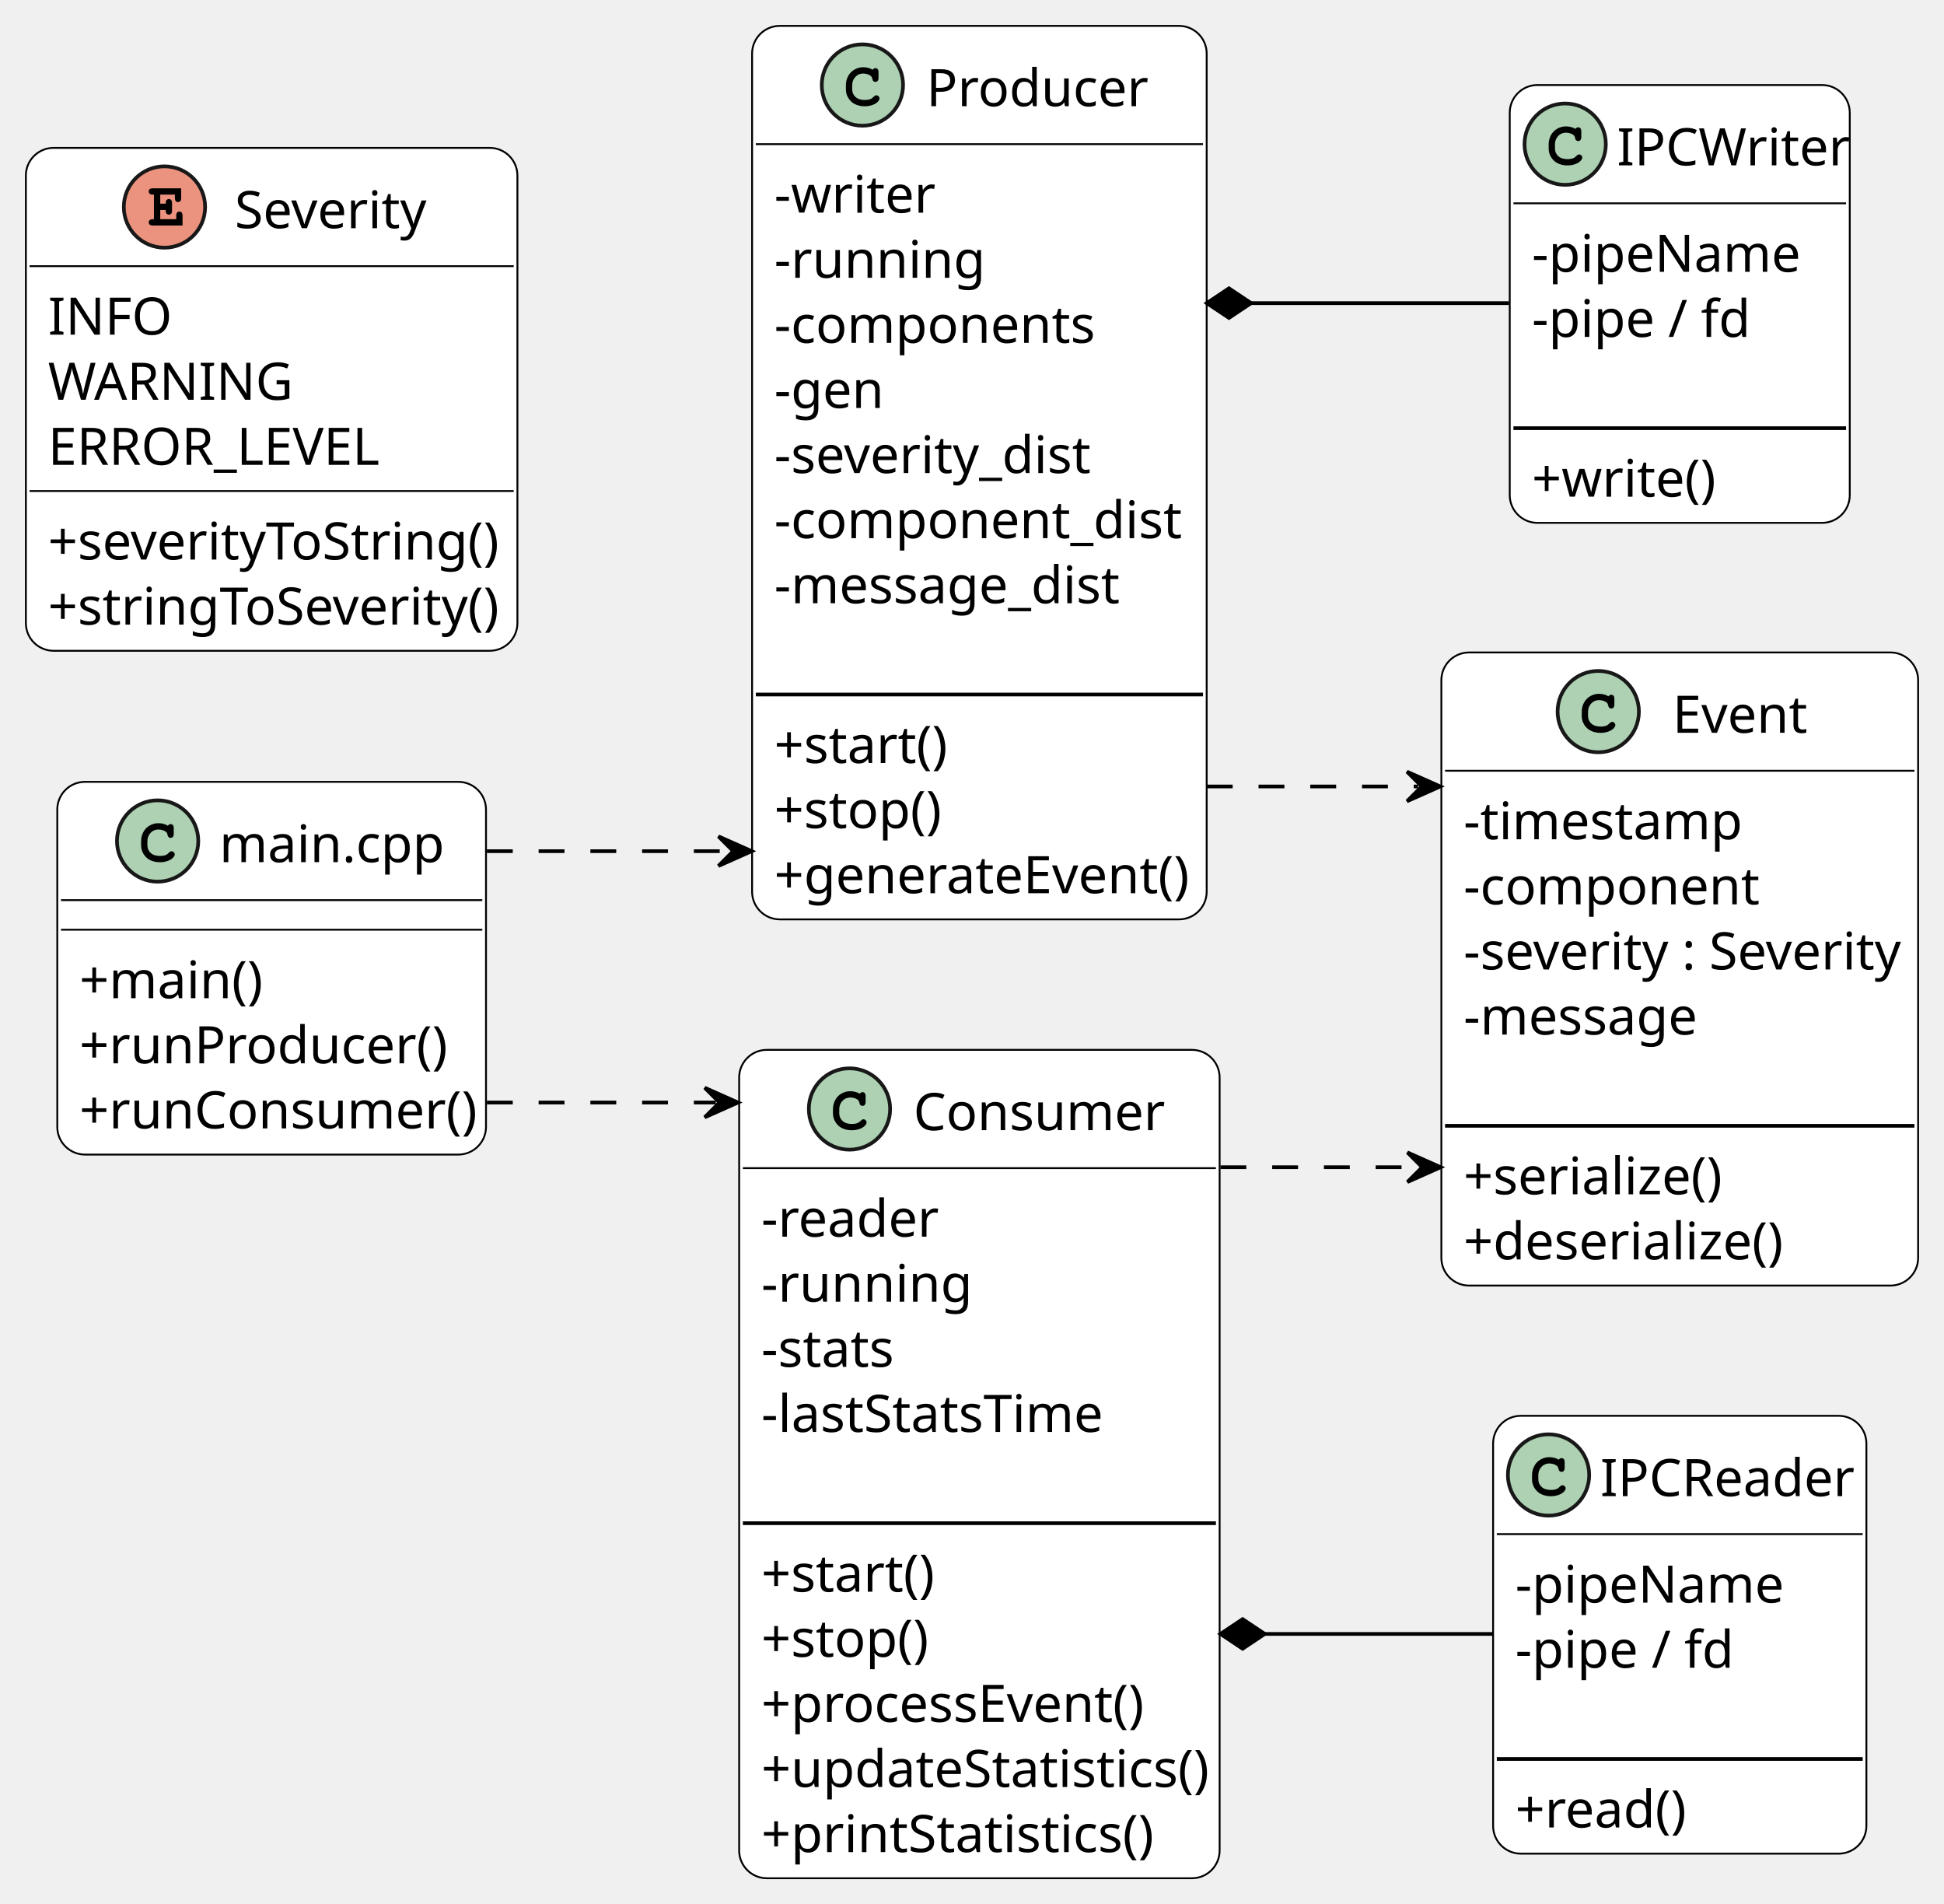
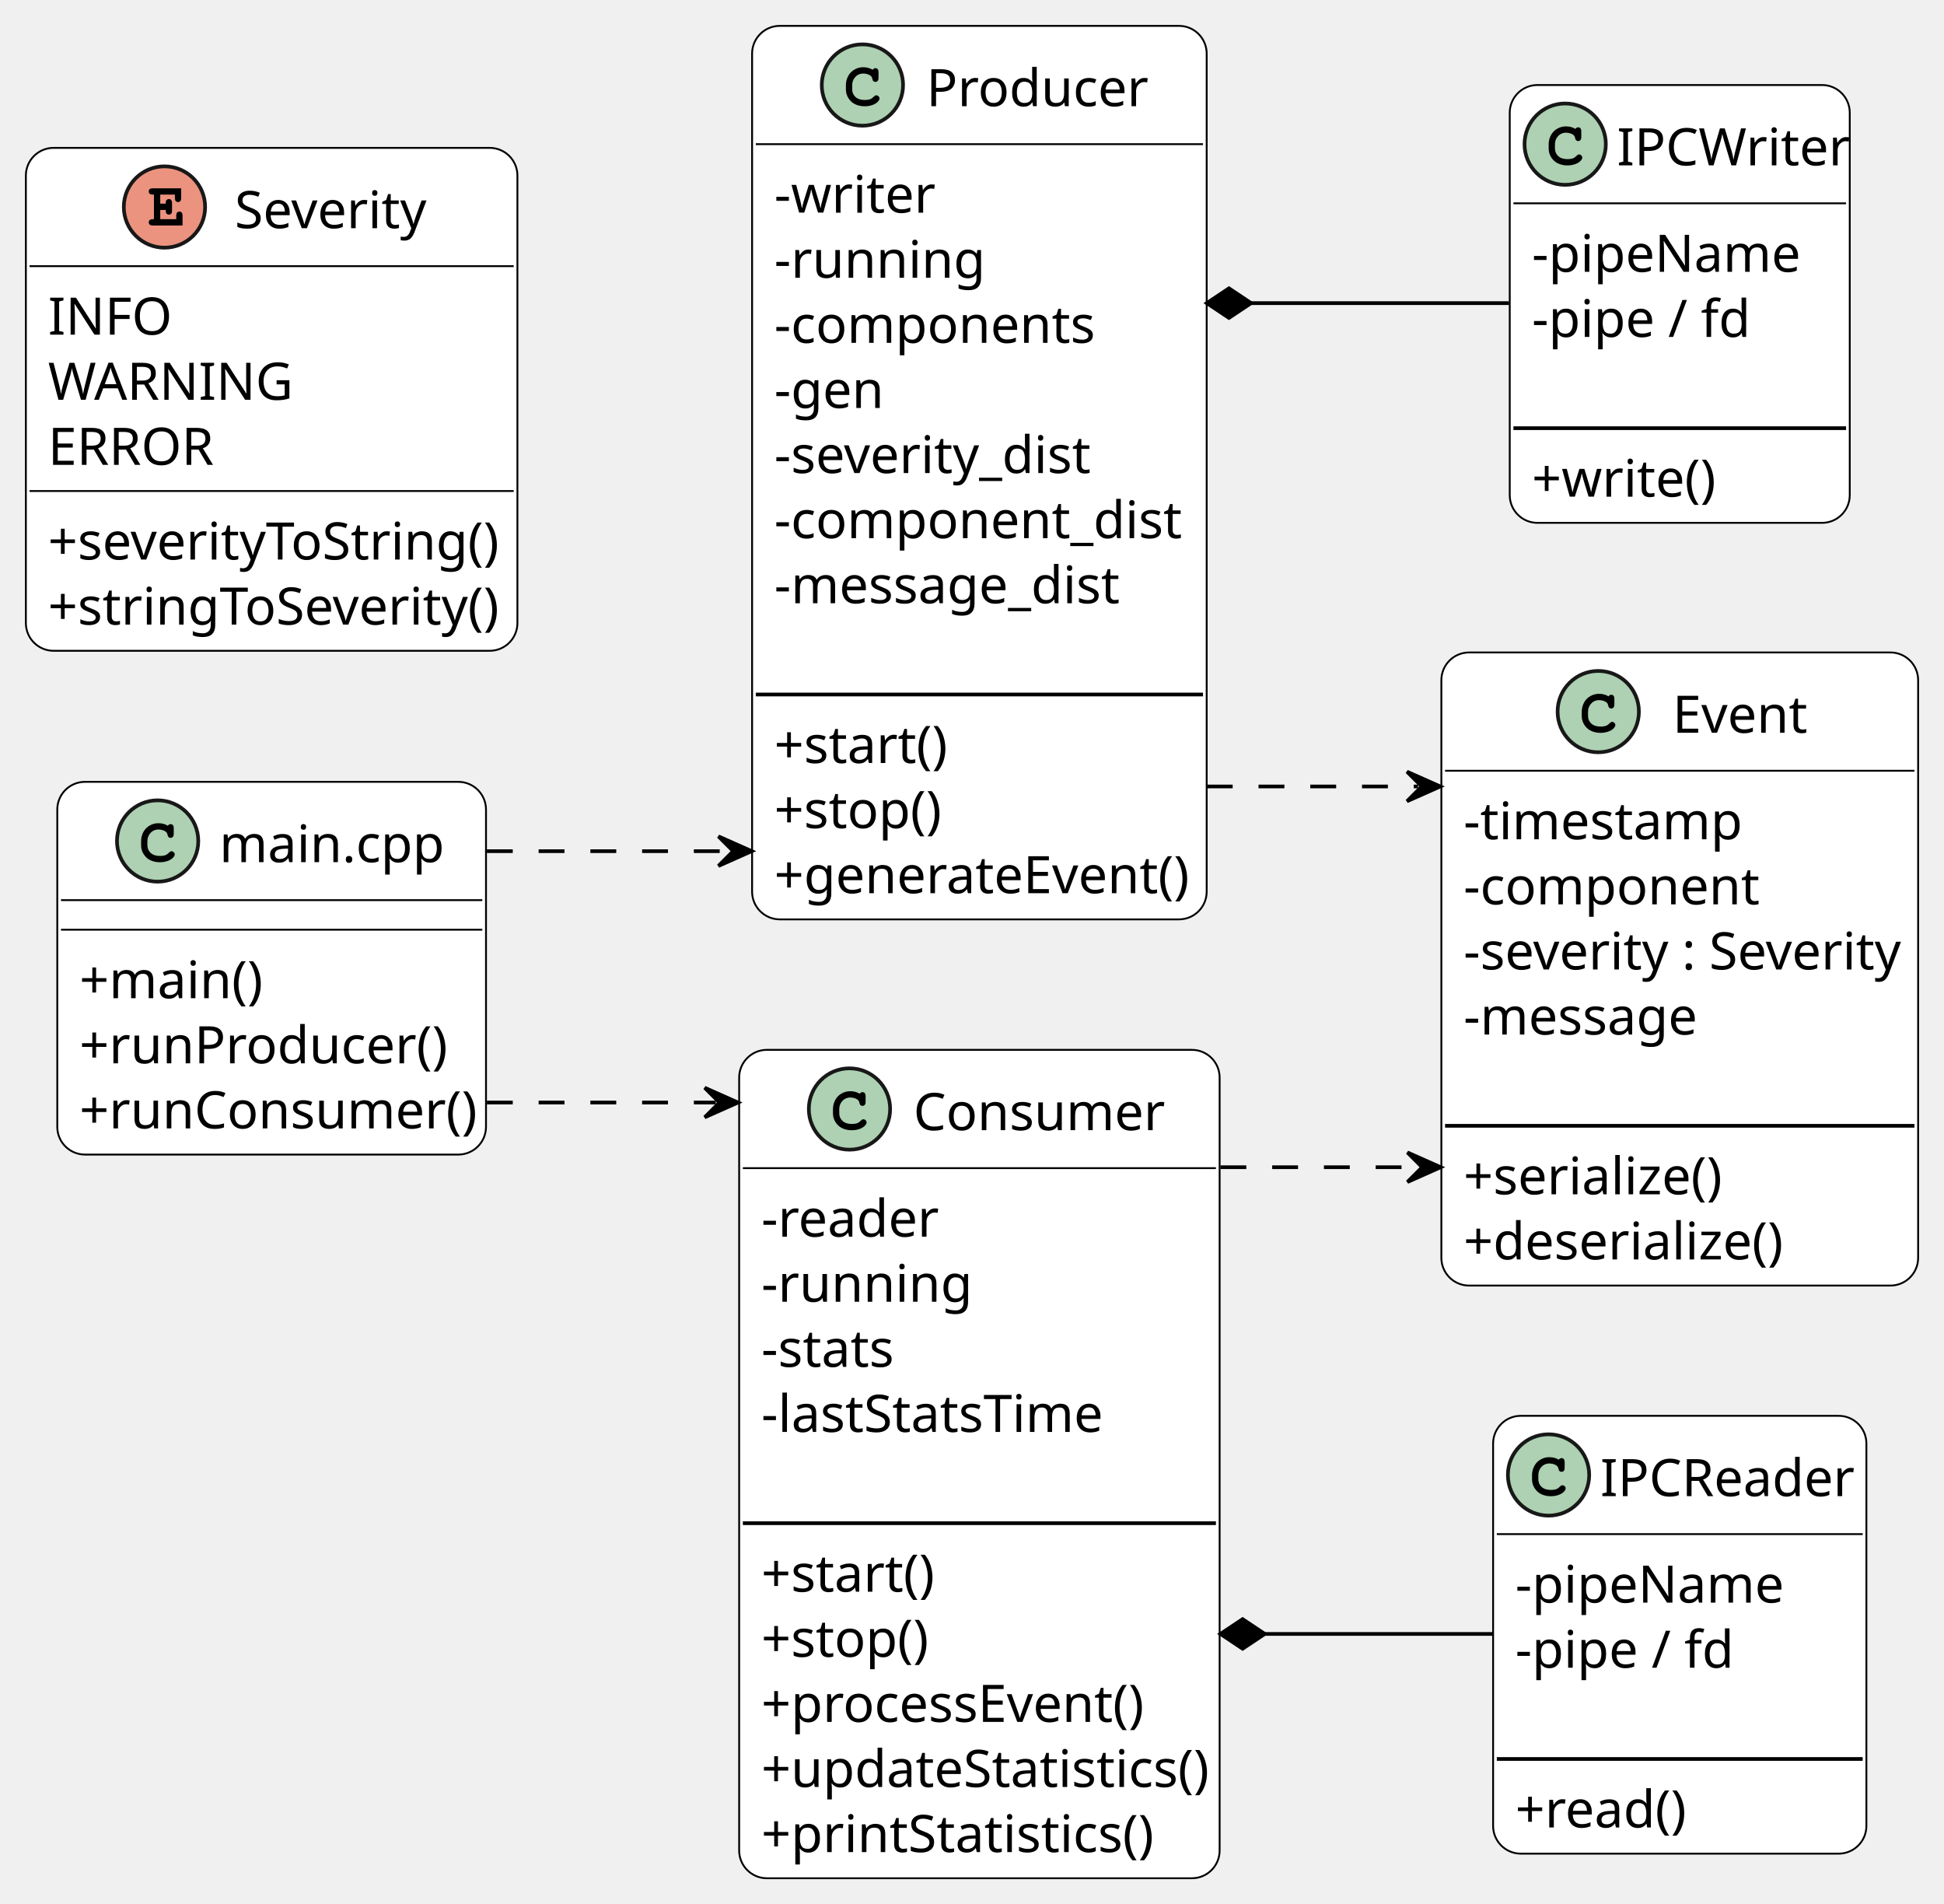
<svg xmlns="http://www.w3.org/2000/svg" contentStyleType="text/css" height="515px" preserveAspectRatio="none" style="width:526px;height:515px;background:#FFFFFF;" version="1.1" viewBox="0 0 526 515" width="526px" zoomAndPan="magnify">
  <defs />
  <g>
    <g id="elem_Event">
      <rect codeLine="15" fill="#FFFFFF" height="171.266" id="Event" rx="7.5" ry="7.5" style="stroke:#000000;stroke-width:0.5;" width="129" x="390" y="176.5" />
      <ellipse cx="432.45" cy="192.5" fill="#ADD1B2" rx="11" ry="11" style="stroke:#181818;stroke-width:1.0;" />
      <path d="M435.216,188.375 Q435.372,188.156 435.559,188.047 Q435.747,187.938 435.966,187.938 Q436.341,187.938 436.575,188.203 Q436.809,188.453 436.809,189.062 L436.809,190.516 Q436.809,191.125 436.575,191.391 Q436.341,191.656 435.966,191.656 Q435.622,191.656 435.419,191.453 Q435.216,191.266 435.106,190.75 Q435.059,190.391 434.872,190.203 Q434.544,189.828 433.934,189.609 Q433.325,189.391 432.7,189.391 Q431.934,189.391 431.294,189.719 Q430.669,190.047 430.169,190.797 Q429.684,191.547 429.684,192.578 L429.684,193.672 Q429.684,194.906 430.575,195.734 Q431.466,196.547 433.059,196.547 Q433.997,196.547 434.653,196.297 Q435.044,196.141 435.466,195.703 Q435.731,195.438 435.872,195.359 Q436.028,195.281 436.231,195.281 Q436.559,195.281 436.809,195.547 Q437.075,195.797 437.075,196.141 Q437.075,196.484 436.731,196.891 Q436.231,197.469 435.434,197.797 Q434.356,198.25 433.059,198.25 Q431.544,198.25 430.341,197.625 Q429.356,197.125 428.669,196.062 Q427.981,194.984 427.981,193.703 L427.981,192.547 Q427.981,191.219 428.591,190.078 Q429.216,188.922 430.309,188.312 Q431.403,187.688 432.637,187.688 Q433.372,187.688 434.012,187.859 Q434.669,188.016 435.216,188.375 Z " fill="#000000" />
      <text fill="#000000" font-family="sans-serif" font-size="14" lengthAdjust="spacing" textLength="36" x="452.55" y="198.228">Event</text>
      <line style="stroke:#000000;stroke-width:0.5;" x1="391" x2="518" y1="208.5" y2="208.5" />
      <text fill="#000000" font-family="sans-serif" font-size="14" lengthAdjust="spacing" textLength="69" x="396" y="227.033">-timestamp</text>
      <text fill="#000000" font-family="sans-serif" font-size="14" lengthAdjust="spacing" textLength="75" x="396" y="244.643">-component</text>
      <text fill="#000000" font-family="sans-serif" font-size="14" lengthAdjust="spacing" textLength="117" x="396" y="262.252">-severity : Severity</text>
      <text fill="#000000" font-family="sans-serif" font-size="14" lengthAdjust="spacing" textLength="62" x="396" y="279.861">-message</text>
      <text fill="#000000" font-family="sans-serif" font-size="14" lengthAdjust="spacing" textLength="4" x="396" y="297.471"> </text>
      <line style="stroke:#000000;stroke-width:1.0;" x1="391" x2="518" y1="304.547" y2="304.547" />
      <text fill="#000000" font-family="sans-serif" font-size="14" lengthAdjust="spacing" textLength="69" x="396" y="323.08">+serialize()</text>
      <text fill="#000000" font-family="sans-serif" font-size="14" lengthAdjust="spacing" textLength="85" x="396" y="340.69">+deserialize()</text>
    </g>
    <g id="elem_Severity">
      <rect codeLine="26" fill="#FFFFFF" height="136.047" id="Severity" rx="7.5" ry="7.5" style="stroke:#000000;stroke-width:0.5;" width="133" x="7" y="40" />
      <ellipse cx="44.5" cy="56" fill="#EB937F" rx="11" ry="11" style="stroke:#181818;stroke-width:1.0;" />
      <path d="M43.359,56.797 L43.359,59.297 L47.688,59.297 L47.688,58.375 Q47.688,57.766 47.922,57.5 Q48.172,57.234 48.547,57.234 Q48.922,57.234 49.156,57.5 Q49.391,57.766 49.391,58.375 L49.391,61 L41.391,61 Q40.766,61 40.5,60.766 Q40.25,60.531 40.25,60.141 Q40.25,59.766 40.516,59.531 Q40.781,59.297 41.391,59.297 L41.656,59.297 L41.656,52.641 L41.391,52.641 Q40.766,52.641 40.5,52.406 Q40.25,52.172 40.25,51.781 Q40.25,51.406 40.5,51.172 Q40.766,50.938 41.391,50.938 L49.016,50.938 L49.016,53.531 Q49.016,54.141 48.781,54.406 Q48.562,54.656 48.172,54.656 Q47.797,54.656 47.562,54.406 Q47.328,54.141 47.328,53.531 L47.328,52.641 L43.359,52.641 L43.359,55.094 L44.844,55.094 Q44.844,54.438 44.969,54.25 Q45.234,53.844 45.703,53.844 Q46.078,53.844 46.312,54.109 Q46.547,54.359 46.547,54.969 L46.547,56.938 Q46.547,57.484 46.422,57.672 Q46.156,58.062 45.703,58.062 Q45.234,58.062 44.969,57.656 Q44.844,57.469 44.844,56.797 L43.359,56.797 Z " fill="#000000" />
      <text fill="#000000" font-family="sans-serif" font-size="14" lengthAdjust="spacing" textLength="51" x="63.5" y="61.728">Severity</text>
      <line style="stroke:#000000;stroke-width:0.5;" x1="8" x2="139" y1="72" y2="72" />
      <text fill="#000000" font-family="sans-serif" font-size="14" lengthAdjust="spacing" textLength="32" x="13" y="90.533">INFO</text>
      <text fill="#000000" font-family="sans-serif" font-size="14" lengthAdjust="spacing" textLength="64" x="13" y="108.143">WARNING</text>
-       <text fill="#000000" font-family="sans-serif" font-size="14" lengthAdjust="spacing" textLength="101" x="13" y="125.752">ERROR_LEVEL</text>
+       <text fill="#000000" font-family="sans-serif" font-size="14" lengthAdjust="spacing" textLength="101" x="13" y="125.752">ERROR</text>
      <line style="stroke:#000000;stroke-width:0.5;" x1="8" x2="139" y1="132.828" y2="132.828" />
      <text fill="#000000" font-family="sans-serif" font-size="14" lengthAdjust="spacing" textLength="121" x="13" y="151.361">+severityToString()</text>
      <text fill="#000000" font-family="sans-serif" font-size="14" lengthAdjust="spacing" textLength="121" x="13" y="168.971">+stringToSeverity()</text>
    </g>
    <g id="elem_Producer">
      <rect codeLine="32" fill="#FFFFFF" height="241.703" id="Producer" rx="7.5" ry="7.5" style="stroke:#000000;stroke-width:0.5;" width="123" x="203.5" y="7" />
      <ellipse cx="233.35" cy="23" fill="#ADD1B2" rx="11" ry="11" style="stroke:#181818;stroke-width:1.0;" />
      <path d="M236.116,18.875 Q236.272,18.656 236.459,18.547 Q236.647,18.438 236.866,18.438 Q237.241,18.438 237.475,18.703 Q237.709,18.953 237.709,19.562 L237.709,21.016 Q237.709,21.625 237.475,21.891 Q237.241,22.156 236.866,22.156 Q236.522,22.156 236.319,21.953 Q236.116,21.766 236.006,21.25 Q235.959,20.891 235.772,20.703 Q235.444,20.328 234.834,20.109 Q234.225,19.891 233.6,19.891 Q232.834,19.891 232.194,20.219 Q231.569,20.547 231.069,21.297 Q230.584,22.047 230.584,23.078 L230.584,24.172 Q230.584,25.406 231.475,26.234 Q232.366,27.047 233.959,27.047 Q234.897,27.047 235.553,26.797 Q235.944,26.641 236.366,26.203 Q236.631,25.938 236.772,25.859 Q236.928,25.781 237.131,25.781 Q237.459,25.781 237.709,26.047 Q237.975,26.297 237.975,26.641 Q237.975,26.984 237.631,27.391 Q237.131,27.969 236.334,28.297 Q235.256,28.75 233.959,28.75 Q232.444,28.75 231.241,28.125 Q230.256,27.625 229.569,26.562 Q228.881,25.484 228.881,24.203 L228.881,23.047 Q228.881,21.719 229.491,20.578 Q230.116,19.422 231.209,18.812 Q232.303,18.188 233.537,18.188 Q234.272,18.188 234.912,18.359 Q235.569,18.516 236.116,18.875 Z " fill="#000000" />
      <text fill="#000000" font-family="sans-serif" font-size="14" lengthAdjust="spacing" textLength="58" x="250.65" y="28.729">Producer</text>
      <line style="stroke:#000000;stroke-width:0.5;" x1="204.5" x2="325.5" y1="39" y2="39" />
      <text fill="#000000" font-family="sans-serif" font-size="14" lengthAdjust="spacing" textLength="39" x="209.5" y="57.533">-writer</text>
      <text fill="#000000" font-family="sans-serif" font-size="14" lengthAdjust="spacing" textLength="53" x="209.5" y="75.143">-running</text>
      <text fill="#000000" font-family="sans-serif" font-size="14" lengthAdjust="spacing" textLength="82" x="209.5" y="92.752">-components</text>
      <text fill="#000000" font-family="sans-serif" font-size="14" lengthAdjust="spacing" textLength="29" x="209.5" y="110.361">-gen</text>
      <text fill="#000000" font-family="sans-serif" font-size="14" lengthAdjust="spacing" textLength="84" x="209.5" y="127.971">-severity_dist</text>
      <text fill="#000000" font-family="sans-serif" font-size="14" lengthAdjust="spacing" textLength="105" x="209.5" y="145.58">-component_dist</text>
      <text fill="#000000" font-family="sans-serif" font-size="14" lengthAdjust="spacing" textLength="92" x="209.5" y="163.19">-message_dist</text>
      <text fill="#000000" font-family="sans-serif" font-size="14" lengthAdjust="spacing" textLength="4" x="209.5" y="180.799"> </text>
      <line style="stroke:#000000;stroke-width:1.0;" x1="204.5" x2="325.5" y1="187.875" y2="187.875" />
      <text fill="#000000" font-family="sans-serif" font-size="14" lengthAdjust="spacing" textLength="46" x="209.5" y="206.408">+start()</text>
      <text fill="#000000" font-family="sans-serif" font-size="14" lengthAdjust="spacing" textLength="45" x="209.5" y="224.018">+stop()</text>
      <text fill="#000000" font-family="sans-serif" font-size="14" lengthAdjust="spacing" textLength="111" x="209.5" y="241.627">+generateEvent()</text>
    </g>
    <g id="elem_Consumer">
      <rect codeLine="47" fill="#FFFFFF" height="224.094" id="Consumer" rx="7.5" ry="7.5" style="stroke:#000000;stroke-width:0.5;" width="130" x="200" y="284" />
      <ellipse cx="229.85" cy="300" fill="#ADD1B2" rx="11" ry="11" style="stroke:#181818;stroke-width:1.0;" />
      <path d="M232.616,295.875 Q232.772,295.656 232.959,295.547 Q233.147,295.438 233.366,295.438 Q233.741,295.438 233.975,295.703 Q234.209,295.953 234.209,296.562 L234.209,298.016 Q234.209,298.625 233.975,298.891 Q233.741,299.156 233.366,299.156 Q233.022,299.156 232.819,298.953 Q232.616,298.766 232.506,298.25 Q232.459,297.891 232.272,297.703 Q231.944,297.328 231.334,297.109 Q230.725,296.891 230.1,296.891 Q229.334,296.891 228.694,297.219 Q228.069,297.547 227.569,298.297 Q227.084,299.047 227.084,300.078 L227.084,301.172 Q227.084,302.406 227.975,303.234 Q228.866,304.047 230.459,304.047 Q231.397,304.047 232.053,303.797 Q232.444,303.641 232.866,303.203 Q233.131,302.938 233.272,302.859 Q233.428,302.781 233.631,302.781 Q233.959,302.781 234.209,303.047 Q234.475,303.297 234.475,303.641 Q234.475,303.984 234.131,304.391 Q233.631,304.969 232.834,305.297 Q231.756,305.75 230.459,305.75 Q228.944,305.75 227.741,305.125 Q226.756,304.625 226.069,303.562 Q225.381,302.484 225.381,301.203 L225.381,300.047 Q225.381,298.719 225.991,297.578 Q226.616,296.422 227.709,295.812 Q228.803,295.188 230.037,295.188 Q230.772,295.188 231.412,295.359 Q232.069,295.516 232.616,295.875 Z " fill="#000000" />
      <text fill="#000000" font-family="sans-serif" font-size="14" lengthAdjust="spacing" textLength="65" x="247.15" y="305.728">Consumer</text>
      <line style="stroke:#000000;stroke-width:0.5;" x1="201" x2="329" y1="316" y2="316" />
      <text fill="#000000" font-family="sans-serif" font-size="14" lengthAdjust="spacing" textLength="47" x="206" y="334.533">-reader</text>
      <text fill="#000000" font-family="sans-serif" font-size="14" lengthAdjust="spacing" textLength="53" x="206" y="352.143">-running</text>
      <text fill="#000000" font-family="sans-serif" font-size="14" lengthAdjust="spacing" textLength="35" x="206" y="369.752">-stats</text>
      <text fill="#000000" font-family="sans-serif" font-size="14" lengthAdjust="spacing" textLength="90" x="206" y="387.361">-lastStatsTime</text>
      <text fill="#000000" font-family="sans-serif" font-size="14" lengthAdjust="spacing" textLength="4" x="206" y="404.971"> </text>
      <line style="stroke:#000000;stroke-width:1.0;" x1="201" x2="329" y1="412.047" y2="412.047" />
      <text fill="#000000" font-family="sans-serif" font-size="14" lengthAdjust="spacing" textLength="46" x="206" y="430.58">+start()</text>
      <text fill="#000000" font-family="sans-serif" font-size="14" lengthAdjust="spacing" textLength="45" x="206" y="448.19">+stop()</text>
      <text fill="#000000" font-family="sans-serif" font-size="14" lengthAdjust="spacing" textLength="104" x="206" y="465.799">+processEvent()</text>
      <text fill="#000000" font-family="sans-serif" font-size="14" lengthAdjust="spacing" textLength="118" x="206" y="483.408">+updateStatistics()</text>
      <text fill="#000000" font-family="sans-serif" font-size="14" lengthAdjust="spacing" textLength="102" x="206" y="501.018">+printStatistics()</text>
    </g>
    <g id="elem_IPCWriter">
      <rect codeLine="61" fill="#FFFFFF" height="118.438" id="IPCWriter" rx="7.5" ry="7.5" style="stroke:#000000;stroke-width:0.5;" width="92" x="408.5" y="23" />
      <ellipse cx="423.5" cy="39" fill="#ADD1B2" rx="11" ry="11" style="stroke:#181818;stroke-width:1.0;" />
      <path d="M426.266,34.875 Q426.422,34.656 426.609,34.547 Q426.797,34.438 427.016,34.438 Q427.391,34.438 427.625,34.703 Q427.859,34.953 427.859,35.562 L427.859,37.016 Q427.859,37.625 427.625,37.891 Q427.391,38.156 427.016,38.156 Q426.672,38.156 426.469,37.953 Q426.266,37.766 426.156,37.25 Q426.109,36.891 425.922,36.703 Q425.594,36.328 424.984,36.109 Q424.375,35.891 423.75,35.891 Q422.984,35.891 422.344,36.219 Q421.719,36.547 421.219,37.297 Q420.734,38.047 420.734,39.078 L420.734,40.172 Q420.734,41.406 421.625,42.234 Q422.516,43.047 424.109,43.047 Q425.047,43.047 425.703,42.797 Q426.094,42.641 426.516,42.203 Q426.781,41.938 426.922,41.859 Q427.078,41.781 427.281,41.781 Q427.609,41.781 427.859,42.047 Q428.125,42.297 428.125,42.641 Q428.125,42.984 427.781,43.391 Q427.281,43.969 426.484,44.297 Q425.406,44.75 424.109,44.75 Q422.594,44.75 421.391,44.125 Q420.406,43.625 419.719,42.562 Q419.031,41.484 419.031,40.203 L419.031,39.047 Q419.031,37.719 419.641,36.578 Q420.266,35.422 421.359,34.812 Q422.453,34.188 423.688,34.188 Q424.422,34.188 425.062,34.359 Q425.719,34.516 426.266,34.875 Z " fill="#000000" />
      <text fill="#000000" font-family="sans-serif" font-size="14" lengthAdjust="spacing" textLength="60" x="437.5" y="44.728">IPCWriter</text>
      <line style="stroke:#000000;stroke-width:0.5;" x1="409.5" x2="499.5" y1="55" y2="55" />
      <text fill="#000000" font-family="sans-serif" font-size="14" lengthAdjust="spacing" textLength="68" x="414.5" y="73.533">-pipeName</text>
      <text fill="#000000" font-family="sans-serif" font-size="14" lengthAdjust="spacing" textLength="56" x="414.5" y="91.143">-pipe / fd</text>
      <text fill="#000000" font-family="sans-serif" font-size="14" lengthAdjust="spacing" textLength="4" x="414.5" y="108.752"> </text>
      <line style="stroke:#000000;stroke-width:1.0;" x1="409.5" x2="499.5" y1="115.828" y2="115.828" />
      <text fill="#000000" font-family="sans-serif" font-size="14" lengthAdjust="spacing" textLength="47" x="414.5" y="134.361">+write()</text>
    </g>
    <g id="elem_IPCReader">
      <rect codeLine="69" fill="#FFFFFF" height="118.438" id="IPCReader" rx="7.5" ry="7.5" style="stroke:#000000;stroke-width:0.5;" width="101" x="404" y="383" />
      <ellipse cx="419" cy="399" fill="#ADD1B2" rx="11" ry="11" style="stroke:#181818;stroke-width:1.0;" />
      <path d="M421.766,394.875 Q421.922,394.656 422.109,394.547 Q422.297,394.438 422.516,394.438 Q422.891,394.438 423.125,394.703 Q423.359,394.953 423.359,395.562 L423.359,397.016 Q423.359,397.625 423.125,397.891 Q422.891,398.156 422.516,398.156 Q422.172,398.156 421.969,397.953 Q421.766,397.766 421.656,397.25 Q421.609,396.891 421.422,396.703 Q421.094,396.328 420.484,396.109 Q419.875,395.891 419.25,395.891 Q418.484,395.891 417.844,396.219 Q417.219,396.547 416.719,397.297 Q416.234,398.047 416.234,399.078 L416.234,400.172 Q416.234,401.406 417.125,402.234 Q418.016,403.047 419.609,403.047 Q420.547,403.047 421.203,402.797 Q421.594,402.641 422.016,402.203 Q422.281,401.938 422.422,401.859 Q422.578,401.781 422.781,401.781 Q423.109,401.781 423.359,402.047 Q423.625,402.297 423.625,402.641 Q423.625,402.984 423.281,403.391 Q422.781,403.969 421.984,404.297 Q420.906,404.75 419.609,404.75 Q418.094,404.75 416.891,404.125 Q415.906,403.625 415.219,402.562 Q414.531,401.484 414.531,400.203 L414.531,399.047 Q414.531,397.719 415.141,396.578 Q415.766,395.422 416.859,394.812 Q417.953,394.188 419.188,394.188 Q419.922,394.188 420.562,394.359 Q421.219,394.516 421.766,394.875 Z " fill="#000000" />
      <text fill="#000000" font-family="sans-serif" font-size="14" lengthAdjust="spacing" textLength="69" x="433" y="404.728">IPCReader</text>
      <line style="stroke:#000000;stroke-width:0.5;" x1="405" x2="504" y1="415" y2="415" />
      <text fill="#000000" font-family="sans-serif" font-size="14" lengthAdjust="spacing" textLength="68" x="410" y="433.533">-pipeName</text>
      <text fill="#000000" font-family="sans-serif" font-size="14" lengthAdjust="spacing" textLength="56" x="410" y="451.143">-pipe / fd</text>
      <text fill="#000000" font-family="sans-serif" font-size="14" lengthAdjust="spacing" textLength="4" x="410" y="468.752"> </text>
      <line style="stroke:#000000;stroke-width:1.0;" x1="405" x2="504" y1="475.828" y2="475.828" />
      <text fill="#000000" font-family="sans-serif" font-size="14" lengthAdjust="spacing" textLength="47" x="410" y="494.361">+read()</text>
    </g>
    <g id="elem_Main">
      <rect codeLine="77" fill="#FFFFFF" height="100.828" id="Main" rx="7.5" ry="7.5" style="stroke:#000000;stroke-width:0.5;" width="116" x="15.5" y="211.5" />
      <ellipse cx="42.65" cy="227.5" fill="#ADD1B2" rx="11" ry="11" style="stroke:#181818;stroke-width:1.0;" />
      <path d="M45.416,223.375 Q45.572,223.156 45.759,223.047 Q45.947,222.938 46.166,222.938 Q46.541,222.938 46.775,223.203 Q47.009,223.453 47.009,224.062 L47.009,225.516 Q47.009,226.125 46.775,226.391 Q46.541,226.656 46.166,226.656 Q45.822,226.656 45.619,226.453 Q45.416,226.266 45.306,225.75 Q45.259,225.391 45.072,225.203 Q44.744,224.828 44.134,224.609 Q43.525,224.391 42.9,224.391 Q42.134,224.391 41.494,224.719 Q40.869,225.047 40.369,225.797 Q39.884,226.547 39.884,227.578 L39.884,228.672 Q39.884,229.906 40.775,230.734 Q41.666,231.547 43.259,231.547 Q44.197,231.547 44.853,231.297 Q45.244,231.141 45.666,230.703 Q45.931,230.438 46.072,230.359 Q46.228,230.281 46.431,230.281 Q46.759,230.281 47.009,230.547 Q47.275,230.797 47.275,231.141 Q47.275,231.484 46.931,231.891 Q46.431,232.469 45.634,232.797 Q44.556,233.25 43.259,233.25 Q41.744,233.25 40.541,232.625 Q39.556,232.125 38.869,231.062 Q38.181,229.984 38.181,228.703 L38.181,227.547 Q38.181,226.219 38.791,225.078 Q39.416,223.922 40.509,223.312 Q41.603,222.688 42.837,222.688 Q43.572,222.688 44.212,222.859 Q44.869,223.016 45.416,223.375 Z " fill="#000000" />
      <text fill="#000000" font-family="sans-serif" font-size="14" lengthAdjust="spacing" textLength="57" x="59.35" y="233.228">main.cpp</text>
      <line style="stroke:#000000;stroke-width:0.5;" x1="16.5" x2="130.5" y1="243.5" y2="243.5" />
      <line style="stroke:#000000;stroke-width:0.5;" x1="16.5" x2="130.5" y1="251.5" y2="251.5" />
      <text fill="#000000" font-family="sans-serif" font-size="14" lengthAdjust="spacing" textLength="48" x="21.5" y="270.033">+main()</text>
      <text fill="#000000" font-family="sans-serif" font-size="14" lengthAdjust="spacing" textLength="97" x="21.5" y="287.643">+runProducer()</text>
      <text fill="#000000" font-family="sans-serif" font-size="14" lengthAdjust="spacing" textLength="104" x="21.5" y="305.252">+runConsumer()</text>
    </g>
    <g id="link_Producer_IPCWriter">
      <path codeLine="86" d="M338.53,82 C365.11,82 383.69,82 408.29,82 " fill="none" id="Producer-backto-IPCWriter" style="stroke:#000000;stroke-width:1.0;" />
      <polygon fill="#000000" points="326.53,82,332.53,86,338.53,82,332.53,78,326.53,82" style="stroke:#000000;stroke-width:1.0;" />
    </g>
    <g id="link_Consumer_IPCReader">
      <path codeLine="87" d="M342.22,442 C366.3,442 381.22,442 403.83,442 " fill="none" id="Consumer-backto-IPCReader" style="stroke:#000000;stroke-width:1.0;" />
      <polygon fill="#000000" points="330.22,442,336.22,446,342.22,442,336.22,438,330.22,442" style="stroke:#000000;stroke-width:1.0;" />
    </g>
    <g id="link_Producer_Event">
      <path codeLine="89" d="M326.53,212.75 C346.73,212.75 363.25,212.75 383.7,212.75 " fill="none" id="Producer-to-Event" style="stroke:#000000;stroke-width:1.0;stroke-dasharray:7.0,7.0;" />
      <polygon fill="#000000" points="389.7,212.75,380.7,208.75,384.7,212.75,380.7,216.75,389.7,212.75" style="stroke:#000000;stroke-width:1.0;" />
    </g>
    <g id="link_Consumer_Event">
      <path codeLine="90" d="M330.22,315.75 C349.49,315.75 364.57,315.75 383.81,315.75 " fill="none" id="Consumer-to-Event" style="stroke:#000000;stroke-width:1.0;stroke-dasharray:7.0,7.0;" />
      <polygon fill="#000000" points="389.81,315.75,380.81,311.75,384.81,315.75,380.81,319.75,389.81,315.75" style="stroke:#000000;stroke-width:1.0;" />
    </g>
    <g id="link_Main_Producer">
      <path codeLine="92" d="M131.74,230.25 C154.4,230.25 174.4,230.25 197.39,230.25 " fill="none" id="Main-to-Producer" style="stroke:#000000;stroke-width:1.0;stroke-dasharray:7.0,7.0;" />
      <polygon fill="#000000" points="203.39,230.25,194.39,226.25,198.39,230.25,194.39,234.25,203.39,230.25" style="stroke:#000000;stroke-width:1.0;" />
    </g>
    <g id="link_Main_Consumer">
      <path codeLine="93" d="M131.74,298.25 C153.19,298.25 171.64,298.25 193.68,298.25 " fill="none" id="Main-to-Consumer" style="stroke:#000000;stroke-width:1.0;stroke-dasharray:7.0,7.0;" />
      <polygon fill="#000000" points="199.68,298.25,190.68,294.25,194.68,298.25,190.68,302.25,199.68,298.25" style="stroke:#000000;stroke-width:1.0;" />
    </g>
  </g>
</svg>
